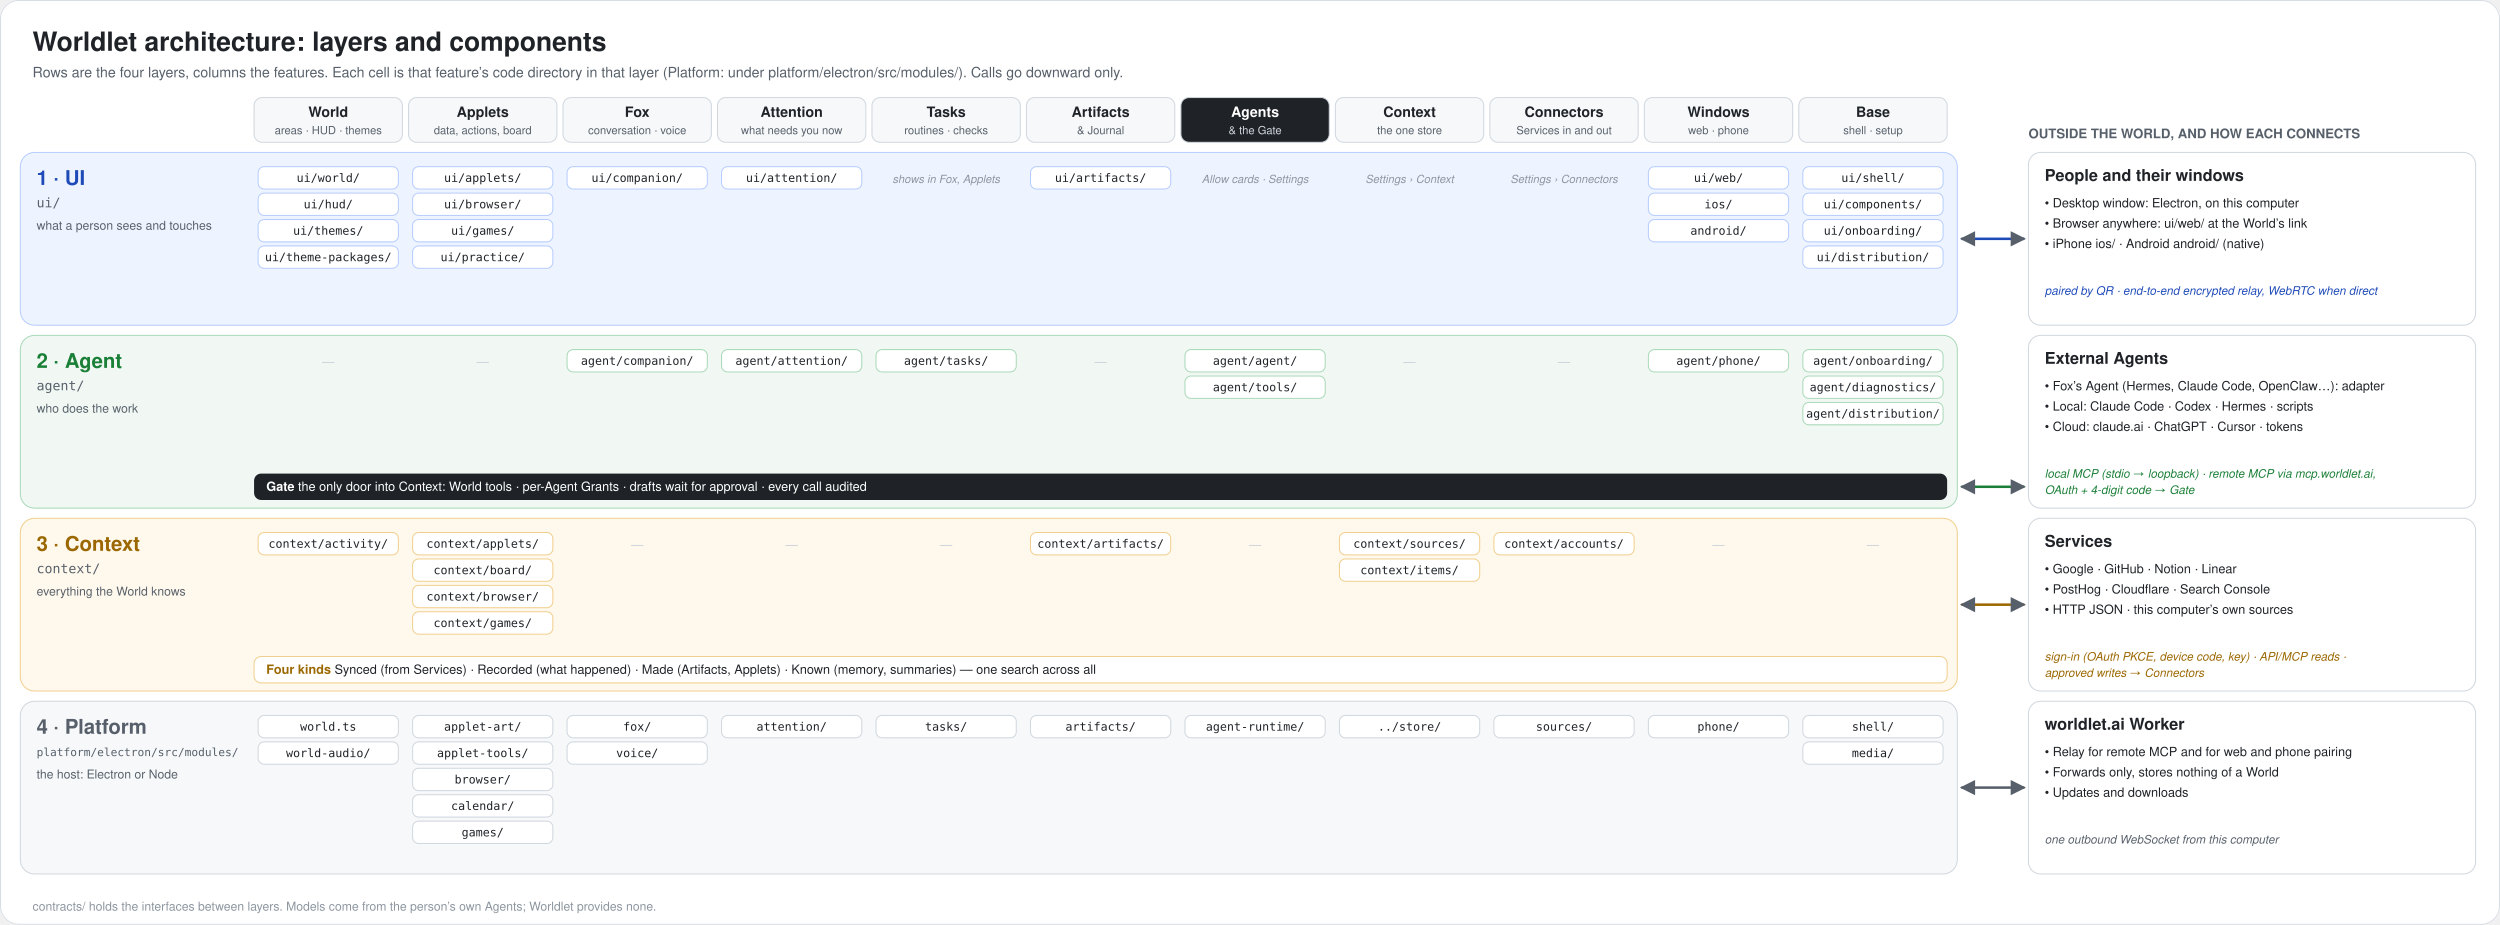
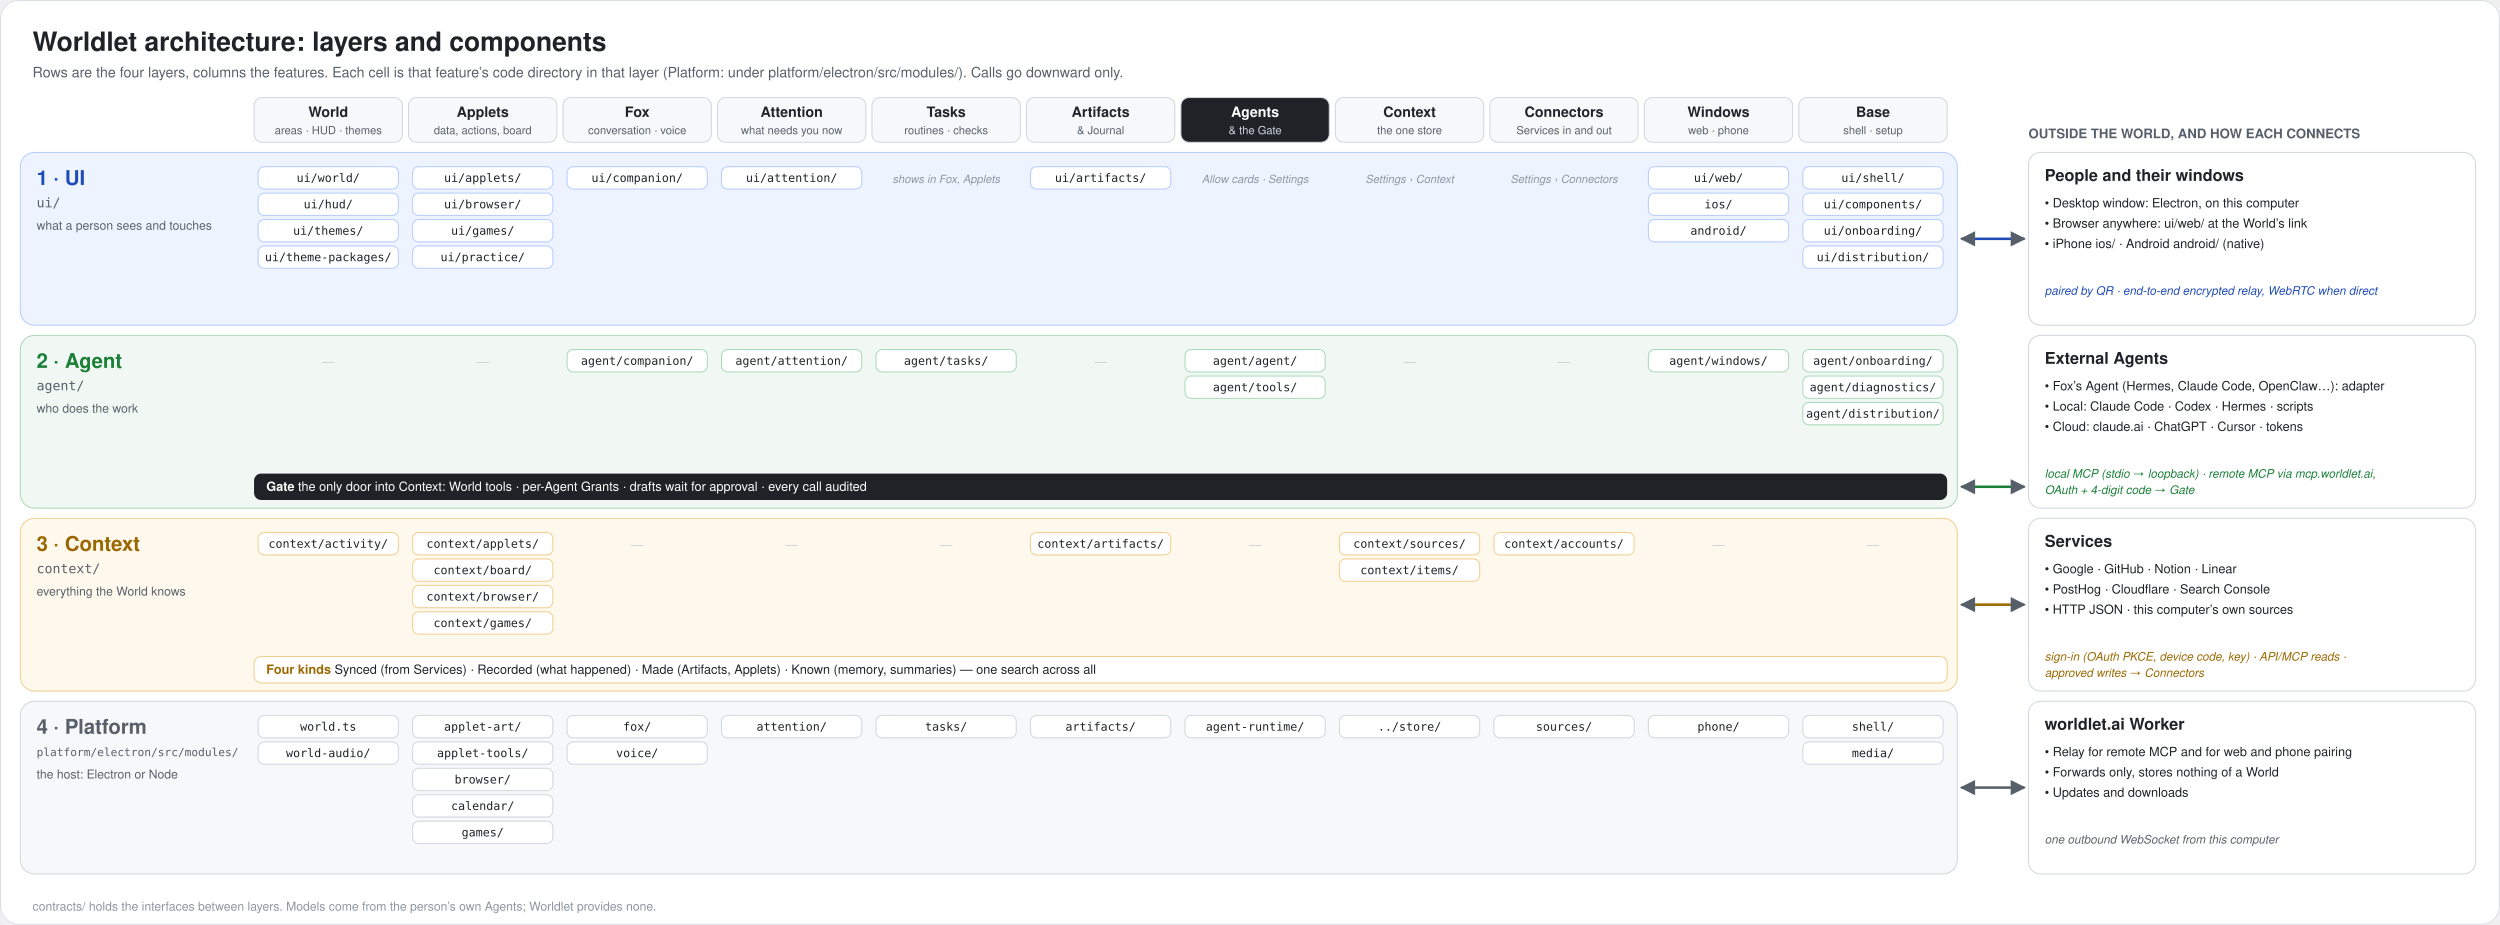
<svg xmlns="http://www.w3.org/2000/svg" width="2460" height="910" viewBox="0 0 2460 910" font-family="-apple-system, 'Segoe UI', Helvetica, Arial, sans-serif">
  <defs>
    <marker id="ar" viewBox="0 0 10 10" refX="9" refY="5" markerWidth="6" markerHeight="6" orient="auto-start-reverse">
      <path d="M0 0L10 5L0 10z" fill="#57606A" />
    </marker>
  </defs>
  <rect width="2460" height="910" rx="18" fill="#FFFFFF" />
  <rect x="0.5" y="0.5" width="2459" height="909" rx="18" fill="none" stroke="#D8DDE4" />
  <text x="32" y="50" font-size="26" font-weight="700" fill="#1F2328">Worldlet architecture: layers and components</text>
  <text x="32" y="76" font-size="14" fill="#57606A">Rows are the four layers, columns the features. Each cell is that feature’s code directory in that layer (Platform: under platform/electron/src/modules/). Calls go downward only.</text>
  <rect x="250" y="96" width="146" height="44" rx="8" fill="#F6F8FA" stroke="#D0D7DE" />
  <text x="323.0" y="115" font-size="14" font-weight="700" text-anchor="middle" fill="#1F2328">World</text>
  <text x="323.0" y="132" font-size="11" text-anchor="middle" fill="#57606A">areas · HUD · themes</text>
  <rect x="402" y="96" width="146" height="44" rx="8" fill="#F6F8FA" stroke="#D0D7DE" />
  <text x="475.0" y="115" font-size="14" font-weight="700" text-anchor="middle" fill="#1F2328">Applets</text>
  <text x="475.0" y="132" font-size="11" text-anchor="middle" fill="#57606A">data, actions, board</text>
  <rect x="554" y="96" width="146" height="44" rx="8" fill="#F6F8FA" stroke="#D0D7DE" />
  <text x="627.0" y="115" font-size="14" font-weight="700" text-anchor="middle" fill="#1F2328">Fox</text>
  <text x="627.0" y="132" font-size="11" text-anchor="middle" fill="#57606A">conversation · voice</text>
  <rect x="706" y="96" width="146" height="44" rx="8" fill="#F6F8FA" stroke="#D0D7DE" />
  <text x="779.0" y="115" font-size="14" font-weight="700" text-anchor="middle" fill="#1F2328">Attention</text>
  <text x="779.0" y="132" font-size="11" text-anchor="middle" fill="#57606A">what needs you now</text>
  <rect x="858" y="96" width="146" height="44" rx="8" fill="#F6F8FA" stroke="#D0D7DE" />
  <text x="931.0" y="115" font-size="14" font-weight="700" text-anchor="middle" fill="#1F2328">Tasks</text>
  <text x="931.0" y="132" font-size="11" text-anchor="middle" fill="#57606A">routines · checks</text>
  <rect x="1010" y="96" width="146" height="44" rx="8" fill="#F6F8FA" stroke="#D0D7DE" />
  <text x="1083.0" y="115" font-size="14" font-weight="700" text-anchor="middle" fill="#1F2328">Artifacts</text>
  <text x="1083.0" y="132" font-size="11" text-anchor="middle" fill="#57606A">&amp; Journal</text>
  <rect x="1162" y="96" width="146" height="44" rx="8" fill="#1F2328" stroke="#D0D7DE" />
  <text x="1235.0" y="115" font-size="14" font-weight="700" text-anchor="middle" fill="#FFFFFF">Agents</text>
  <text x="1235.0" y="132" font-size="11" text-anchor="middle" fill="#D0D7DE">&amp; the Gate</text>
  <rect x="1314" y="96" width="146" height="44" rx="8" fill="#F6F8FA" stroke="#D0D7DE" />
  <text x="1387.0" y="115" font-size="14" font-weight="700" text-anchor="middle" fill="#1F2328">Context</text>
  <text x="1387.0" y="132" font-size="11" text-anchor="middle" fill="#57606A">the one store</text>
  <rect x="1466" y="96" width="146" height="44" rx="8" fill="#F6F8FA" stroke="#D0D7DE" />
  <text x="1539.0" y="115" font-size="14" font-weight="700" text-anchor="middle" fill="#1F2328">Connectors</text>
  <text x="1539.0" y="132" font-size="11" text-anchor="middle" fill="#57606A">Services in and out</text>
  <rect x="1618" y="96" width="146" height="44" rx="8" fill="#F6F8FA" stroke="#D0D7DE" />
  <text x="1691.0" y="115" font-size="14" font-weight="700" text-anchor="middle" fill="#1F2328">Windows</text>
  <text x="1691.0" y="132" font-size="11" text-anchor="middle" fill="#57606A">web · phone</text>
  <rect x="1770" y="96" width="146" height="44" rx="8" fill="#F6F8FA" stroke="#D0D7DE" />
  <text x="1843.0" y="115" font-size="14" font-weight="700" text-anchor="middle" fill="#1F2328">Base</text>
  <text x="1843.0" y="132" font-size="11" text-anchor="middle" fill="#57606A">shell · setup</text>
  <rect x="20" y="150" width="1906" height="170" rx="14" fill="#EEF4FF" stroke="#B6CCFE" />
  <text x="36" y="182" font-size="20" font-weight="800" fill="#1F4BB8">1 · UI</text>
  <text x="36" y="204" font-size="13" font-family="ui-monospace, Menlo, monospace" fill="#57606A">ui/</text>
  <text x="36" y="226" font-size="12" fill="#57606A">what a person sees and touches</text>
  <rect x="254" y="164" width="138" height="22" rx="6" fill="#FFFFFF" stroke="#B6CCFE" />
  <text x="323.0" y="179" font-size="11.5" font-family="ui-monospace, Menlo, monospace" text-anchor="middle" fill="#1F2328">ui/world/</text>
  <rect x="254" y="190" width="138" height="22" rx="6" fill="#FFFFFF" stroke="#B6CCFE" />
  <text x="323.0" y="205" font-size="11.5" font-family="ui-monospace, Menlo, monospace" text-anchor="middle" fill="#1F2328">ui/hud/</text>
  <rect x="254" y="216" width="138" height="22" rx="6" fill="#FFFFFF" stroke="#B6CCFE" />
  <text x="323.0" y="231" font-size="11.5" font-family="ui-monospace, Menlo, monospace" text-anchor="middle" fill="#1F2328">ui/themes/</text>
  <rect x="254" y="242" width="138" height="22" rx="6" fill="#FFFFFF" stroke="#B6CCFE" />
  <text x="323.0" y="257" font-size="11.5" font-family="ui-monospace, Menlo, monospace" text-anchor="middle" fill="#1F2328">ui/theme-packages/</text>
  <rect x="406" y="164" width="138" height="22" rx="6" fill="#FFFFFF" stroke="#B6CCFE" />
  <text x="475.0" y="179" font-size="11.5" font-family="ui-monospace, Menlo, monospace" text-anchor="middle" fill="#1F2328">ui/applets/</text>
  <rect x="406" y="190" width="138" height="22" rx="6" fill="#FFFFFF" stroke="#B6CCFE" />
  <text x="475.0" y="205" font-size="11.5" font-family="ui-monospace, Menlo, monospace" text-anchor="middle" fill="#1F2328">ui/browser/</text>
  <rect x="406" y="216" width="138" height="22" rx="6" fill="#FFFFFF" stroke="#B6CCFE" />
  <text x="475.0" y="231" font-size="11.5" font-family="ui-monospace, Menlo, monospace" text-anchor="middle" fill="#1F2328">ui/games/</text>
  <rect x="406" y="242" width="138" height="22" rx="6" fill="#FFFFFF" stroke="#B6CCFE" />
  <text x="475.0" y="257" font-size="11.5" font-family="ui-monospace, Menlo, monospace" text-anchor="middle" fill="#1F2328">ui/practice/</text>
  <rect x="558" y="164" width="138" height="22" rx="6" fill="#FFFFFF" stroke="#B6CCFE" />
  <text x="627.0" y="179" font-size="11.5" font-family="ui-monospace, Menlo, monospace" text-anchor="middle" fill="#1F2328">ui/companion/</text>
  <rect x="710" y="164" width="138" height="22" rx="6" fill="#FFFFFF" stroke="#B6CCFE" />
  <text x="779.0" y="179" font-size="11.5" font-family="ui-monospace, Menlo, monospace" text-anchor="middle" fill="#1F2328">ui/attention/</text>
  <text x="931.0" y="180" font-size="11" text-anchor="middle" fill="#8C959F" font-style="italic">shows in Fox, Applets</text>
  <rect x="1014" y="164" width="138" height="22" rx="6" fill="#FFFFFF" stroke="#B6CCFE" />
  <text x="1083.0" y="179" font-size="11.5" font-family="ui-monospace, Menlo, monospace" text-anchor="middle" fill="#1F2328">ui/artifacts/</text>
  <text x="1235.0" y="180" font-size="11" text-anchor="middle" fill="#8C959F" font-style="italic">Allow cards · Settings</text>
  <text x="1387.0" y="180" font-size="11" text-anchor="middle" fill="#8C959F" font-style="italic">Settings › Context</text>
  <text x="1539.0" y="180" font-size="11" text-anchor="middle" fill="#8C959F" font-style="italic">Settings › Connectors</text>
  <rect x="1622" y="164" width="138" height="22" rx="6" fill="#FFFFFF" stroke="#B6CCFE" />
  <text x="1691.0" y="179" font-size="11.5" font-family="ui-monospace, Menlo, monospace" text-anchor="middle" fill="#1F2328">ui/web/</text>
  <rect x="1622" y="190" width="138" height="22" rx="6" fill="#FFFFFF" stroke="#B6CCFE" />
  <text x="1691.0" y="205" font-size="11.5" font-family="ui-monospace, Menlo, monospace" text-anchor="middle" fill="#1F2328">ios/</text>
  <rect x="1622" y="216" width="138" height="22" rx="6" fill="#FFFFFF" stroke="#B6CCFE" />
  <text x="1691.0" y="231" font-size="11.5" font-family="ui-monospace, Menlo, monospace" text-anchor="middle" fill="#1F2328">android/</text>
  <rect x="1774" y="164" width="138" height="22" rx="6" fill="#FFFFFF" stroke="#B6CCFE" />
  <text x="1843.0" y="179" font-size="11.5" font-family="ui-monospace, Menlo, monospace" text-anchor="middle" fill="#1F2328">ui/shell/</text>
  <rect x="1774" y="190" width="138" height="22" rx="6" fill="#FFFFFF" stroke="#B6CCFE" />
  <text x="1843.0" y="205" font-size="11.5" font-family="ui-monospace, Menlo, monospace" text-anchor="middle" fill="#1F2328">ui/components/</text>
  <rect x="1774" y="216" width="138" height="22" rx="6" fill="#FFFFFF" stroke="#B6CCFE" />
  <text x="1843.0" y="231" font-size="11.5" font-family="ui-monospace, Menlo, monospace" text-anchor="middle" fill="#1F2328">ui/onboarding/</text>
  <rect x="1774" y="242" width="138" height="22" rx="6" fill="#FFFFFF" stroke="#B6CCFE" />
  <text x="1843.0" y="257" font-size="11.5" font-family="ui-monospace, Menlo, monospace" text-anchor="middle" fill="#1F2328">ui/distribution/</text>
  <rect x="20" y="330" width="1906" height="170" rx="14" fill="#F1F8F3" stroke="#A9D8B8" />
  <text x="36" y="362" font-size="20" font-weight="800" fill="#1A7F37">2 · Agent</text>
  <text x="36" y="384" font-size="13" font-family="ui-monospace, Menlo, monospace" fill="#57606A">agent/</text>
  <text x="36" y="406" font-size="12" fill="#57606A">who does the work</text>
  <text x="323.0" y="360" font-size="12" text-anchor="middle" fill="#C9D1D9">—</text>
  <text x="475.0" y="360" font-size="12" text-anchor="middle" fill="#C9D1D9">—</text>
  <rect x="558" y="344" width="138" height="22" rx="6" fill="#FFFFFF" stroke="#A9D8B8" />
  <text x="627.0" y="359" font-size="11.5" font-family="ui-monospace, Menlo, monospace" text-anchor="middle" fill="#1F2328">agent/companion/</text>
  <rect x="710" y="344" width="138" height="22" rx="6" fill="#FFFFFF" stroke="#A9D8B8" />
  <text x="779.0" y="359" font-size="11.5" font-family="ui-monospace, Menlo, monospace" text-anchor="middle" fill="#1F2328">agent/attention/</text>
  <rect x="862" y="344" width="138" height="22" rx="6" fill="#FFFFFF" stroke="#A9D8B8" />
  <text x="931.0" y="359" font-size="11.5" font-family="ui-monospace, Menlo, monospace" text-anchor="middle" fill="#1F2328">agent/tasks/</text>
  <text x="1083.0" y="360" font-size="12" text-anchor="middle" fill="#C9D1D9">—</text>
  <rect x="1166" y="344" width="138" height="22" rx="6" fill="#FFFFFF" stroke="#A9D8B8" />
  <text x="1235.0" y="359" font-size="11.5" font-family="ui-monospace, Menlo, monospace" text-anchor="middle" fill="#1F2328">agent/agent/</text>
  <rect x="1166" y="370" width="138" height="22" rx="6" fill="#FFFFFF" stroke="#A9D8B8" />
  <text x="1235.0" y="385" font-size="11.5" font-family="ui-monospace, Menlo, monospace" text-anchor="middle" fill="#1F2328">agent/tools/</text>
  <text x="1387.0" y="360" font-size="12" text-anchor="middle" fill="#C9D1D9">—</text>
  <text x="1539.0" y="360" font-size="12" text-anchor="middle" fill="#C9D1D9">—</text>
  <rect x="1622" y="344" width="138" height="22" rx="6" fill="#FFFFFF" stroke="#A9D8B8" />
-   <text x="1691.0" y="359" font-size="11.5" font-family="ui-monospace, Menlo, monospace" text-anchor="middle" fill="#1F2328">agent/phone/</text>
+   <text x="1691.0" y="359" font-size="11.5" font-family="ui-monospace, Menlo, monospace" text-anchor="middle" fill="#1F2328">agent/windows/</text>
  <rect x="1774" y="344" width="138" height="22" rx="6" fill="#FFFFFF" stroke="#A9D8B8" />
  <text x="1843.0" y="359" font-size="11.5" font-family="ui-monospace, Menlo, monospace" text-anchor="middle" fill="#1F2328">agent/onboarding/</text>
  <rect x="1774" y="370" width="138" height="22" rx="6" fill="#FFFFFF" stroke="#A9D8B8" />
  <text x="1843.0" y="385" font-size="11.5" font-family="ui-monospace, Menlo, monospace" text-anchor="middle" fill="#1F2328">agent/diagnostics/</text>
  <rect x="1774" y="396" width="138" height="22" rx="6" fill="#FFFFFF" stroke="#A9D8B8" />
  <text x="1843.0" y="411" font-size="11.5" font-family="ui-monospace, Menlo, monospace" text-anchor="middle" fill="#1F2328">agent/distribution/</text>
  <rect x="250" y="466" width="1666" height="26" rx="7" fill="#1F2328" />
  <text x="262" y="483" font-size="12.5" fill="#FFFFFF">
    <tspan font-weight="800">Gate</tspan>  the only door into Context: World tools · per-Agent Grants · drafts wait for approval · every call audited</text>
  <rect x="20" y="510" width="1906" height="170" rx="14" fill="#FFF8EC" stroke="#F0CF8E" />
  <text x="36" y="542" font-size="20" font-weight="800" fill="#9A6700">3 · Context</text>
  <text x="36" y="564" font-size="13" font-family="ui-monospace, Menlo, monospace" fill="#57606A">context/</text>
  <text x="36" y="586" font-size="12" fill="#57606A">everything the World knows</text>
  <rect x="254" y="524" width="138" height="22" rx="6" fill="#FFFFFF" stroke="#F0CF8E" />
  <text x="323.0" y="539" font-size="11.5" font-family="ui-monospace, Menlo, monospace" text-anchor="middle" fill="#1F2328">context/activity/</text>
  <rect x="406" y="524" width="138" height="22" rx="6" fill="#FFFFFF" stroke="#F0CF8E" />
  <text x="475.0" y="539" font-size="11.5" font-family="ui-monospace, Menlo, monospace" text-anchor="middle" fill="#1F2328">context/applets/</text>
  <rect x="406" y="550" width="138" height="22" rx="6" fill="#FFFFFF" stroke="#F0CF8E" />
  <text x="475.0" y="565" font-size="11.5" font-family="ui-monospace, Menlo, monospace" text-anchor="middle" fill="#1F2328">context/board/</text>
  <rect x="406" y="576" width="138" height="22" rx="6" fill="#FFFFFF" stroke="#F0CF8E" />
  <text x="475.0" y="591" font-size="11.5" font-family="ui-monospace, Menlo, monospace" text-anchor="middle" fill="#1F2328">context/browser/</text>
  <rect x="406" y="602" width="138" height="22" rx="6" fill="#FFFFFF" stroke="#F0CF8E" />
  <text x="475.0" y="617" font-size="11.5" font-family="ui-monospace, Menlo, monospace" text-anchor="middle" fill="#1F2328">context/games/</text>
  <text x="627.0" y="540" font-size="12" text-anchor="middle" fill="#C9D1D9">—</text>
  <text x="779.0" y="540" font-size="12" text-anchor="middle" fill="#C9D1D9">—</text>
  <text x="931.0" y="540" font-size="12" text-anchor="middle" fill="#C9D1D9">—</text>
  <rect x="1014" y="524" width="138" height="22" rx="6" fill="#FFFFFF" stroke="#F0CF8E" />
  <text x="1083.0" y="539" font-size="11.5" font-family="ui-monospace, Menlo, monospace" text-anchor="middle" fill="#1F2328">context/artifacts/</text>
  <text x="1235.0" y="540" font-size="12" text-anchor="middle" fill="#C9D1D9">—</text>
  <rect x="1318" y="524" width="138" height="22" rx="6" fill="#FFFFFF" stroke="#F0CF8E" />
  <text x="1387.0" y="539" font-size="11.5" font-family="ui-monospace, Menlo, monospace" text-anchor="middle" fill="#1F2328">context/sources/</text>
  <rect x="1318" y="550" width="138" height="22" rx="6" fill="#FFFFFF" stroke="#F0CF8E" />
  <text x="1387.0" y="565" font-size="11.5" font-family="ui-monospace, Menlo, monospace" text-anchor="middle" fill="#1F2328">context/items/</text>
  <rect x="1470" y="524" width="138" height="22" rx="6" fill="#FFFFFF" stroke="#F0CF8E" />
  <text x="1539.0" y="539" font-size="11.5" font-family="ui-monospace, Menlo, monospace" text-anchor="middle" fill="#1F2328">context/accounts/</text>
  <text x="1691.0" y="540" font-size="12" text-anchor="middle" fill="#C9D1D9">—</text>
  <text x="1843.0" y="540" font-size="12" text-anchor="middle" fill="#C9D1D9">—</text>
  <rect x="250" y="646" width="1666" height="26" rx="7" fill="#FFFFFF" stroke="#F0CF8E" />
  <text x="262" y="663" font-size="12.5" fill="#1F2328">
    <tspan font-weight="800" fill="#9A6700">Four kinds</tspan>  Synced (from Services) · Recorded (what happened) · Made (Artifacts, Applets) · Known (memory, summaries) — one search across all</text>
  <rect x="20" y="690" width="1906" height="170" rx="14" fill="#F6F8FA" stroke="#D0D7DE" />
  <text x="36" y="722" font-size="20" font-weight="800" fill="#57606A">4 · Platform</text>
  <text x="36" y="744" font-size="11" font-family="ui-monospace, Menlo, monospace" fill="#57606A">platform/electron/src/modules/</text>
  <text x="36" y="766" font-size="12" fill="#57606A">the host: Electron or Node</text>
  <rect x="254" y="704" width="138" height="22" rx="6" fill="#FFFFFF" stroke="#D0D7DE" />
  <text x="323.0" y="719" font-size="11.5" font-family="ui-monospace, Menlo, monospace" text-anchor="middle" fill="#1F2328">world.ts</text>
  <rect x="254" y="730" width="138" height="22" rx="6" fill="#FFFFFF" stroke="#D0D7DE" />
  <text x="323.0" y="745" font-size="11.5" font-family="ui-monospace, Menlo, monospace" text-anchor="middle" fill="#1F2328">world-audio/</text>
  <rect x="406" y="704" width="138" height="22" rx="6" fill="#FFFFFF" stroke="#D0D7DE" />
  <text x="475.0" y="719" font-size="11.5" font-family="ui-monospace, Menlo, monospace" text-anchor="middle" fill="#1F2328">applet-art/</text>
  <rect x="406" y="730" width="138" height="22" rx="6" fill="#FFFFFF" stroke="#D0D7DE" />
  <text x="475.0" y="745" font-size="11.5" font-family="ui-monospace, Menlo, monospace" text-anchor="middle" fill="#1F2328">applet-tools/</text>
  <rect x="406" y="756" width="138" height="22" rx="6" fill="#FFFFFF" stroke="#D0D7DE" />
  <text x="475.0" y="771" font-size="11.5" font-family="ui-monospace, Menlo, monospace" text-anchor="middle" fill="#1F2328">browser/</text>
  <rect x="406" y="782" width="138" height="22" rx="6" fill="#FFFFFF" stroke="#D0D7DE" />
  <text x="475.0" y="797" font-size="11.5" font-family="ui-monospace, Menlo, monospace" text-anchor="middle" fill="#1F2328">calendar/</text>
  <rect x="406" y="808" width="138" height="22" rx="6" fill="#FFFFFF" stroke="#D0D7DE" />
  <text x="475.0" y="823" font-size="11.5" font-family="ui-monospace, Menlo, monospace" text-anchor="middle" fill="#1F2328">games/</text>
  <rect x="558" y="704" width="138" height="22" rx="6" fill="#FFFFFF" stroke="#D0D7DE" />
  <text x="627.0" y="719" font-size="11.5" font-family="ui-monospace, Menlo, monospace" text-anchor="middle" fill="#1F2328">fox/</text>
  <rect x="558" y="730" width="138" height="22" rx="6" fill="#FFFFFF" stroke="#D0D7DE" />
  <text x="627.0" y="745" font-size="11.5" font-family="ui-monospace, Menlo, monospace" text-anchor="middle" fill="#1F2328">voice/</text>
  <rect x="710" y="704" width="138" height="22" rx="6" fill="#FFFFFF" stroke="#D0D7DE" />
  <text x="779.0" y="719" font-size="11.5" font-family="ui-monospace, Menlo, monospace" text-anchor="middle" fill="#1F2328">attention/</text>
  <rect x="862" y="704" width="138" height="22" rx="6" fill="#FFFFFF" stroke="#D0D7DE" />
  <text x="931.0" y="719" font-size="11.5" font-family="ui-monospace, Menlo, monospace" text-anchor="middle" fill="#1F2328">tasks/</text>
  <rect x="1014" y="704" width="138" height="22" rx="6" fill="#FFFFFF" stroke="#D0D7DE" />
  <text x="1083.0" y="719" font-size="11.5" font-family="ui-monospace, Menlo, monospace" text-anchor="middle" fill="#1F2328">artifacts/</text>
  <rect x="1166" y="704" width="138" height="22" rx="6" fill="#FFFFFF" stroke="#D0D7DE" />
  <text x="1235.0" y="719" font-size="11.5" font-family="ui-monospace, Menlo, monospace" text-anchor="middle" fill="#1F2328">agent-runtime/</text>
  <rect x="1318" y="704" width="138" height="22" rx="6" fill="#FFFFFF" stroke="#D0D7DE" />
  <text x="1387.0" y="719" font-size="11.5" font-family="ui-monospace, Menlo, monospace" text-anchor="middle" fill="#1F2328">../store/</text>
  <rect x="1470" y="704" width="138" height="22" rx="6" fill="#FFFFFF" stroke="#D0D7DE" />
  <text x="1539.0" y="719" font-size="11.5" font-family="ui-monospace, Menlo, monospace" text-anchor="middle" fill="#1F2328">sources/</text>
  <rect x="1622" y="704" width="138" height="22" rx="6" fill="#FFFFFF" stroke="#D0D7DE" />
  <text x="1691.0" y="719" font-size="11.5" font-family="ui-monospace, Menlo, monospace" text-anchor="middle" fill="#1F2328">phone/</text>
  <rect x="1774" y="704" width="138" height="22" rx="6" fill="#FFFFFF" stroke="#D0D7DE" />
  <text x="1843.0" y="719" font-size="11.5" font-family="ui-monospace, Menlo, monospace" text-anchor="middle" fill="#1F2328">shell/</text>
  <rect x="1774" y="730" width="138" height="22" rx="6" fill="#FFFFFF" stroke="#D0D7DE" />
  <text x="1843.0" y="745" font-size="11.5" font-family="ui-monospace, Menlo, monospace" text-anchor="middle" fill="#1F2328">media/</text>
  <text x="1996" y="136" font-size="13" font-weight="700" fill="#57606A">OUTSIDE THE WORLD, AND HOW EACH CONNECTS</text>
  <rect x="1996" y="150" width="440" height="170" rx="12" fill="#FFFFFF" stroke="#D0D7DE" />
  <text x="2012" y="178" font-size="16" font-weight="700" fill="#1F2328">People and their windows</text>
  <text x="2012" y="204" font-size="12.5" fill="#1F2328">• Desktop window: Electron, on this computer</text>
  <text x="2012" y="224" font-size="12.5" fill="#1F2328">• Browser anywhere: ui/web/ at the World’s link</text>
  <text x="2012" y="244" font-size="12.5" fill="#1F2328">• iPhone ios/ · Android android/ (native)</text>
  <text x="2012" y="290" font-size="11.5" fill="#1F4BB8" font-style="italic">paired by QR · end-to-end encrypted relay, WebRTC when direct</text>
  <line x1="1992" y1="235.0" x2="1930" y2="235.0" stroke="#1F4BB8" stroke-width="2.5" marker-start="url(#ar)" marker-end="url(#ar)" />
  <rect x="1996" y="330" width="440" height="170" rx="12" fill="#FFFFFF" stroke="#D0D7DE" />
  <text x="2012" y="358" font-size="16" font-weight="700" fill="#1F2328">External Agents</text>
  <text x="2012" y="384" font-size="12.5" fill="#1F2328">• Fox’s Agent (Hermes, Claude Code, OpenClaw…): adapter</text>
  <text x="2012" y="404" font-size="12.5" fill="#1F2328">• Local: Claude Code · Codex · Hermes · scripts</text>
  <text x="2012" y="424" font-size="12.5" fill="#1F2328">• Cloud: claude.ai · ChatGPT · Cursor · tokens</text>
  <text x="2012" y="470" font-size="11.5" fill="#1A7F37" font-style="italic">local MCP (stdio → loopback) · remote MCP via mcp.worldlet.ai,</text>
  <text x="2012" y="486" font-size="11.5" fill="#1A7F37" font-style="italic">OAuth + 4-digit code → Gate</text>
  <line x1="1992" y1="479" x2="1930" y2="479" stroke="#1A7F37" stroke-width="2.5" marker-start="url(#ar)" marker-end="url(#ar)" />
  <rect x="1996" y="510" width="440" height="170" rx="12" fill="#FFFFFF" stroke="#D0D7DE" />
  <text x="2012" y="538" font-size="16" font-weight="700" fill="#1F2328">Services</text>
  <text x="2012" y="564" font-size="12.5" fill="#1F2328">• Google · GitHub · Notion · Linear</text>
  <text x="2012" y="584" font-size="12.5" fill="#1F2328">• PostHog · Cloudflare · Search Console</text>
  <text x="2012" y="604" font-size="12.5" fill="#1F2328">• HTTP JSON · this computer’s own sources</text>
  <text x="2012" y="650" font-size="11.5" fill="#9A6700" font-style="italic">sign-in (OAuth PKCE, device code, key) · API/MCP reads ·</text>
  <text x="2012" y="666" font-size="11.5" fill="#9A6700" font-style="italic">approved writes → Connectors</text>
  <line x1="1992" y1="595.0" x2="1930" y2="595.0" stroke="#9A6700" stroke-width="2.5" marker-start="url(#ar)" marker-end="url(#ar)" />
  <rect x="1996" y="690" width="440" height="170" rx="12" fill="#FFFFFF" stroke="#D0D7DE" />
  <text x="2012" y="718" font-size="16" font-weight="700" fill="#1F2328">worldlet.ai Worker</text>
  <text x="2012" y="744" font-size="12.5" fill="#1F2328">• Relay for remote MCP and for web and phone pairing</text>
  <text x="2012" y="764" font-size="12.5" fill="#1F2328">• Forwards only, stores nothing of a World</text>
  <text x="2012" y="784" font-size="12.5" fill="#1F2328">• Updates and downloads</text>
  <text x="2012" y="830" font-size="11.5" fill="#57606A" font-style="italic">one outbound WebSocket from this computer</text>
  <line x1="1992" y1="775.0" x2="1930" y2="775.0" stroke="#57606A" stroke-width="2.5" marker-start="url(#ar)" marker-end="url(#ar)" />
  <text x="32" y="896" font-size="12" fill="#8C959F">contracts/ holds the interfaces between layers. Models come from the person’s own Agents; Worldlet provides none.</text>
</svg>
